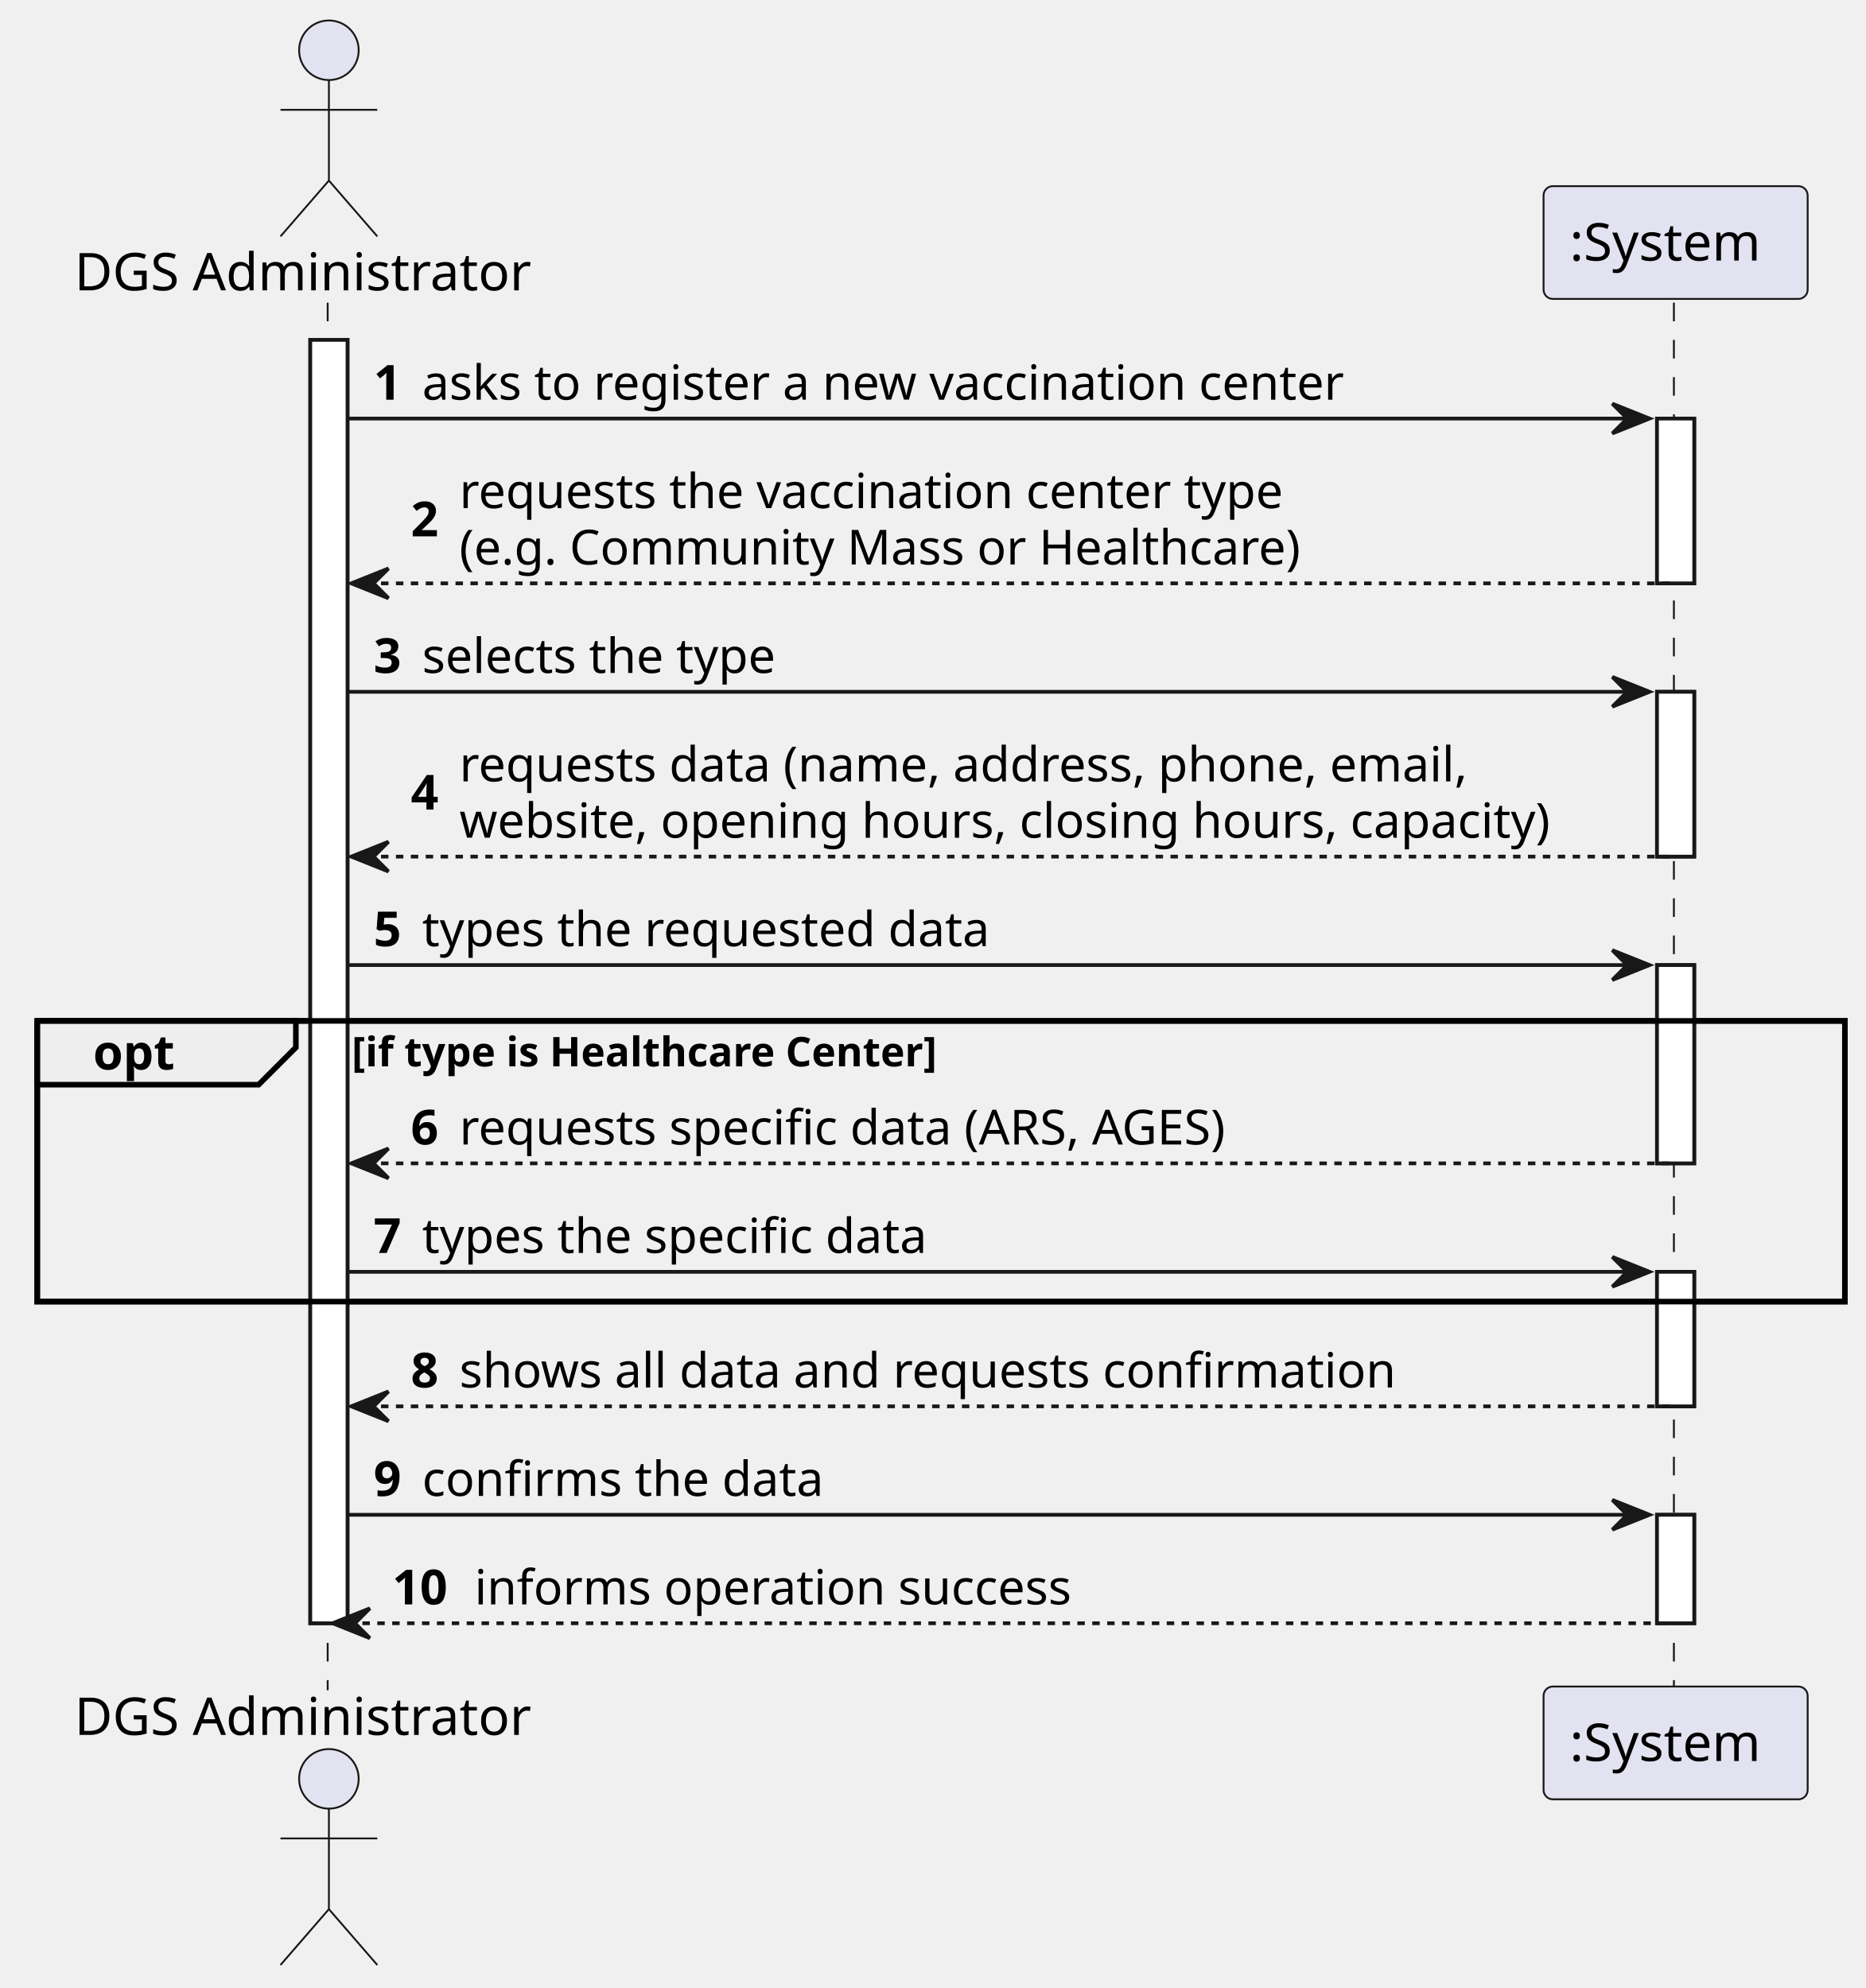
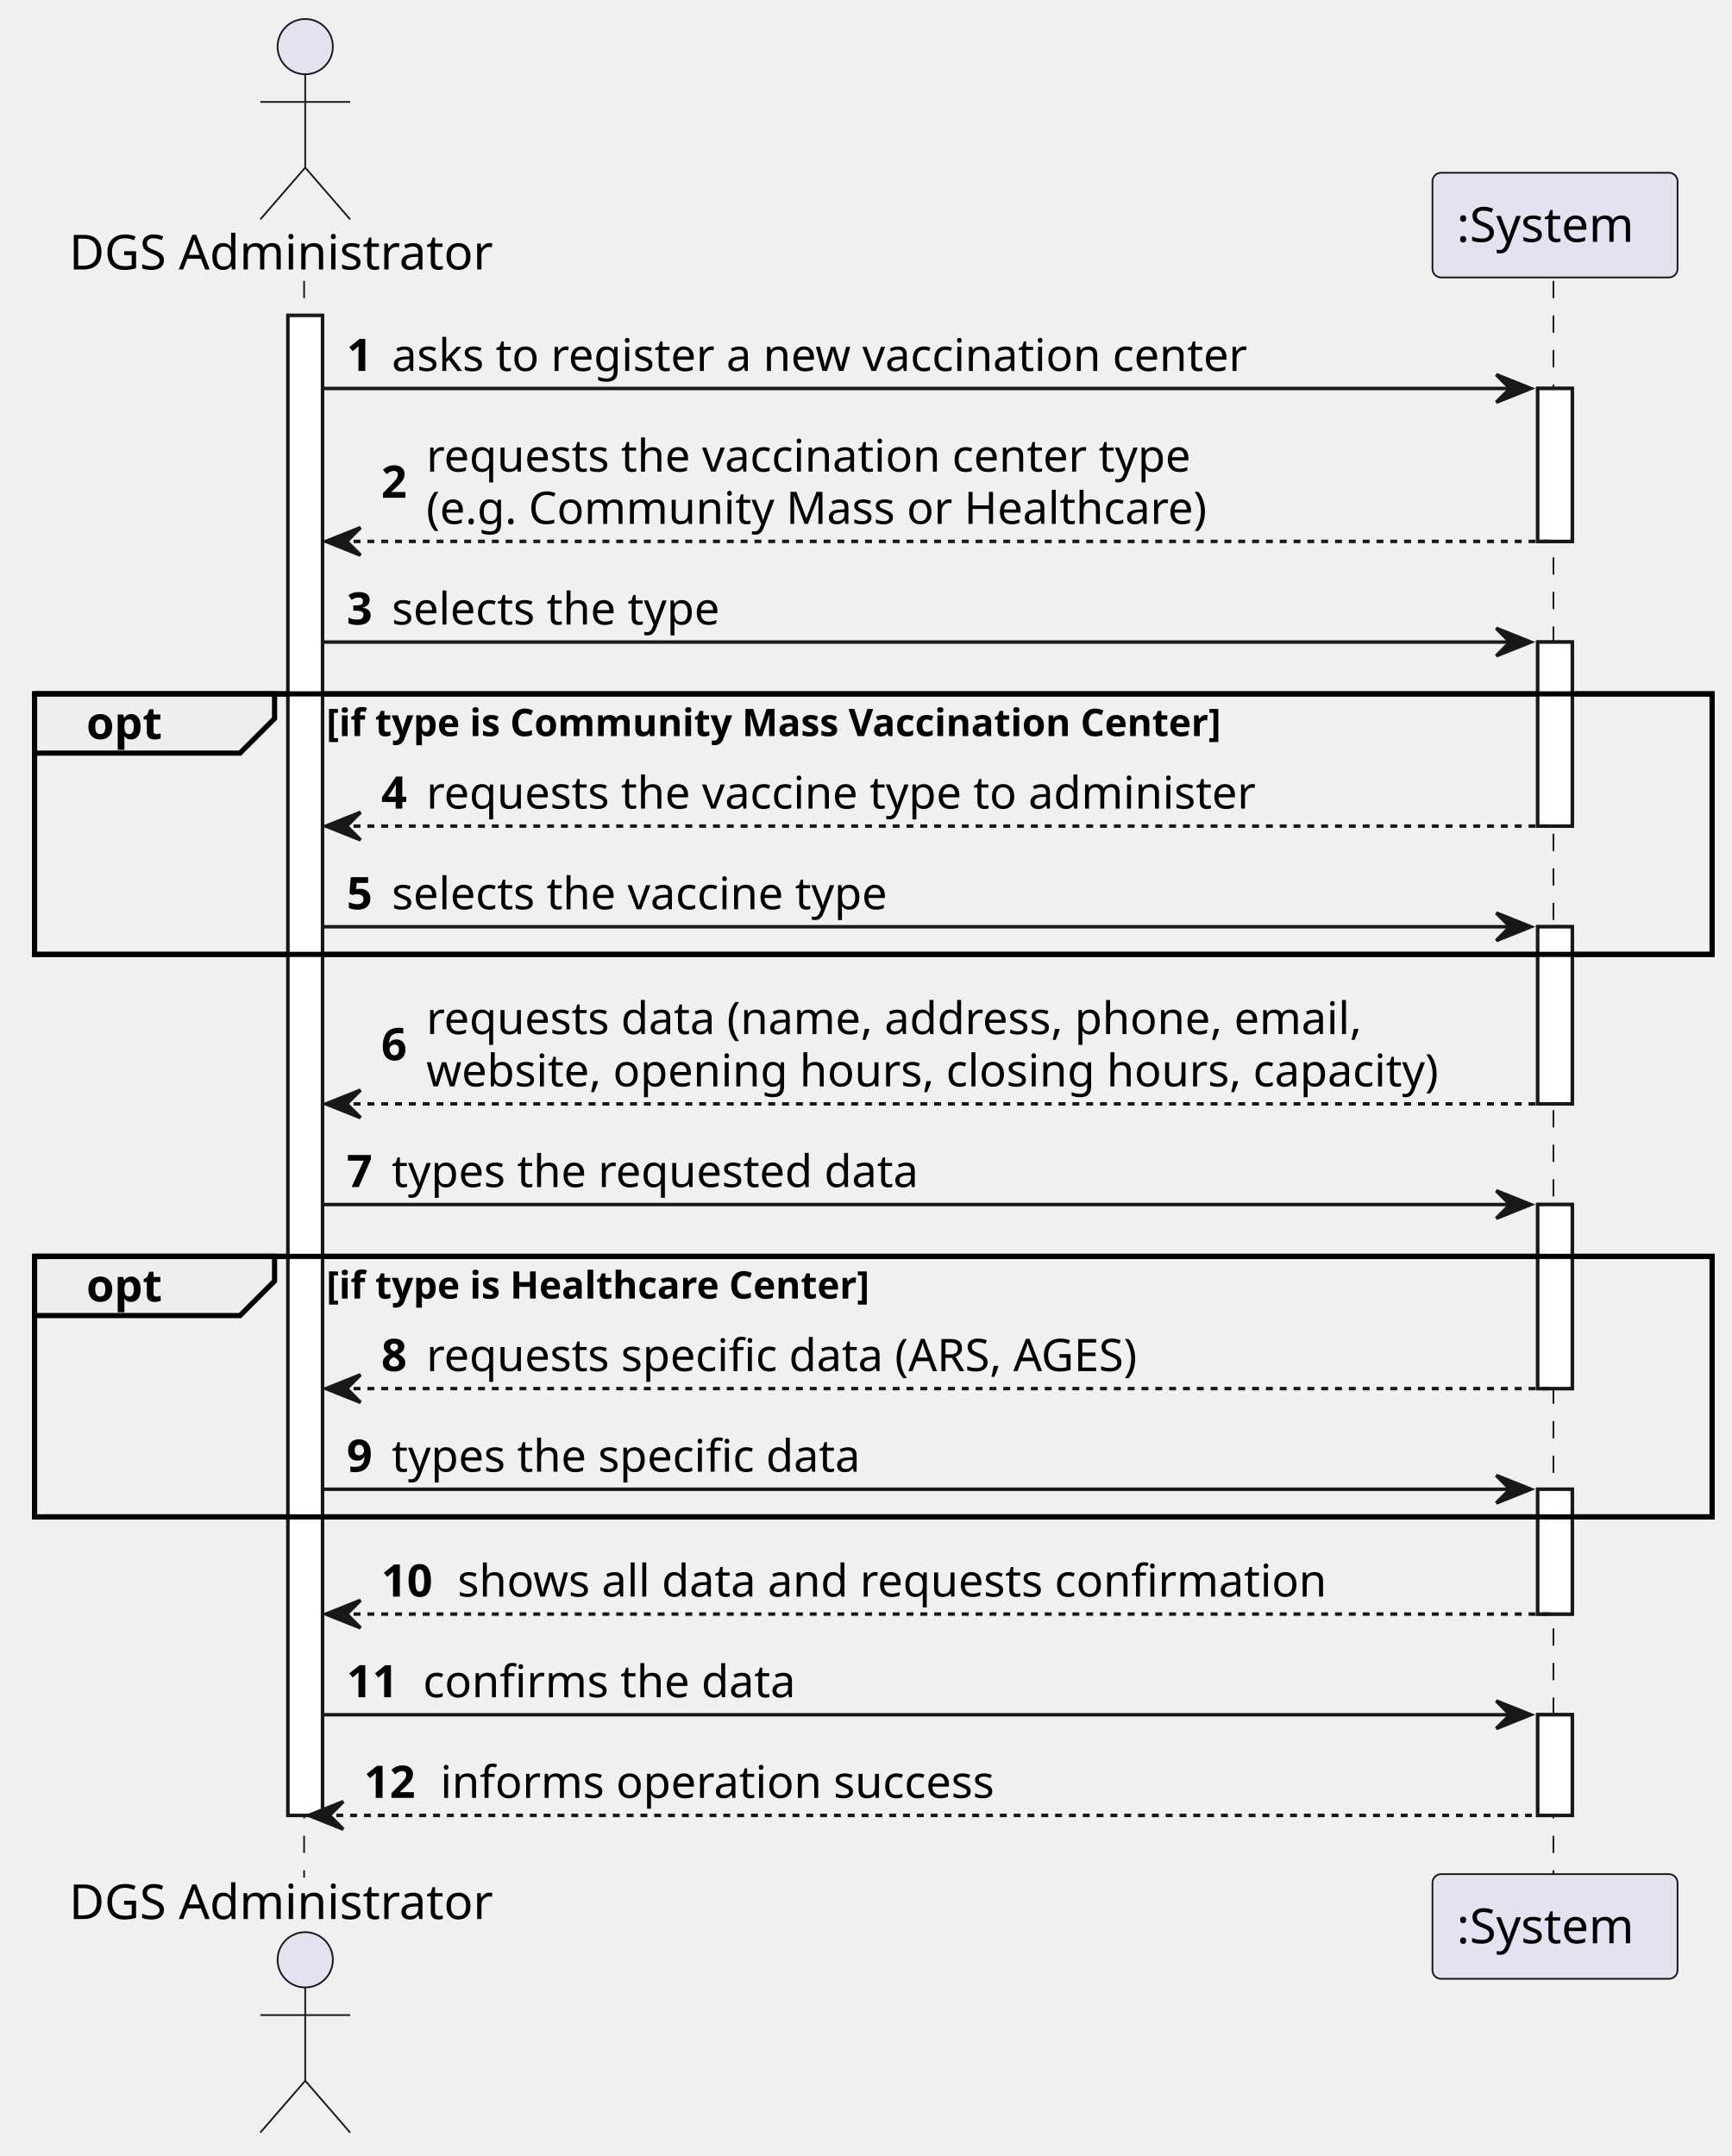
- <svg xmlns="http://www.w3.org/2000/svg" contentStyleType="text/css" data-diagram-type="SEQUENCE" height="534px" preserveAspectRatio="none" style="width:501px;height:534px;background:#FFFFFF;" version="1.1" viewBox="0 0 501 534" width="501px" zoomAndPan="magnify">
+ <svg xmlns="http://www.w3.org/2000/svg" contentStyleType="text/css" data-diagram-type="SEQUENCE" height="624px" preserveAspectRatio="none" style="width:501px;height:624px;background:#FFFFFF;" version="1.1" viewBox="0 0 501 624" width="501px" zoomAndPan="magnify">
  <defs />
  <g>
    <g>
-       <rect fill="#FFFFFF" height="344.727" style="stroke:#181818;stroke-width:1;" width="10" x="83.324" y="91.297" />
+       <rect fill="#FFFFFF" height="434.125" style="stroke:#181818;stroke-width:1;" width="10" x="83.324" y="91.297" />
    </g>
    <g>
      <rect fill="#FFFFFF" height="44.266" style="stroke:#181818;stroke-width:1;" width="10" x="444.978" y="112.43" />
    </g>
    <g>
-       <rect fill="#FFFFFF" height="44.266" style="stroke:#181818;stroke-width:1;" width="10" x="444.978" y="185.828" />
+       <rect fill="#FFFFFF" height="53.266" style="stroke:#181818;stroke-width:1;" width="10" x="444.978" y="185.828" />
    </g>
    <g>
-       <rect fill="#FFFFFF" height="53.266" style="stroke:#181818;stroke-width:1;" width="10" x="444.978" y="259.227" />
+       <rect fill="#FFFFFF" height="51.266" style="stroke:#181818;stroke-width:1;" width="10" x="444.978" y="268.227" />
    </g>
    <g>
-       <rect fill="#FFFFFF" height="36.133" style="stroke:#181818;stroke-width:1;" width="10" x="444.978" y="341.625" />
+       <rect fill="#FFFFFF" height="53.266" style="stroke:#181818;stroke-width:1;" width="10" x="444.978" y="348.625" />
    </g>
    <g>
-       <rect fill="#FFFFFF" height="29.133" style="stroke:#181818;stroke-width:1;" width="10" x="444.978" y="406.891" />
-     </g>
-     <rect fill="none" height="75.398" style="stroke:#000000;stroke-width:1.5;" width="485.44" x="10" y="274.227" />
-     <g>
-       <rect fill="#000000" fill-opacity="0" height="372.727" width="8" x="84.324" y="81.297" />
-       <line style="stroke:#181818;stroke-width:0.5;stroke-dasharray:5,5;" x1="88" x2="88" y1="81.297" y2="454.023" />
+       <rect fill="#FFFFFF" height="36.133" style="stroke:#181818;stroke-width:1;" width="10" x="444.978" y="431.023" />
    </g>
    <g>
-       <rect fill="#000000" fill-opacity="0" height="372.727" width="8" x="445.978" y="81.297" />
-       <line style="stroke:#181818;stroke-width:0.5;stroke-dasharray:5,5;" x1="449.517" x2="449.517" y1="81.297" y2="454.023" />
+       <rect fill="#FFFFFF" height="29.133" style="stroke:#181818;stroke-width:1;" width="10" x="444.978" y="496.289" />
+     </g>
+     <rect fill="none" height="75.398" style="stroke:#000000;stroke-width:1.5;" width="485.44" x="10" y="200.828" />
+     <rect fill="none" height="75.398" style="stroke:#000000;stroke-width:1.5;" width="485.44" x="10" y="363.625" />
+     <g>
+       <rect fill="#000000" fill-opacity="0" height="462.125" width="8" x="84.324" y="81.297" />
+       <line style="stroke:#181818;stroke-width:0.5;stroke-dasharray:5,5;" x1="88" x2="88" y1="81.297" y2="543.422" />
+     </g>
+     <g>
+       <rect fill="#000000" fill-opacity="0" height="462.125" width="8" x="445.978" y="81.297" />
+       <line style="stroke:#181818;stroke-width:0.5;stroke-dasharray:5,5;" x1="449.517" x2="449.517" y1="81.297" y2="543.422" />
    </g>
    <g class="participant participant-head" data-participant="Admin">
      <text fill="#000000" font-family="sans-serif" font-size="14" lengthAdjust="spacing" textLength="130.648" x="20" y="77.995">DGS Administrator</text>
      <ellipse cx="88.324" cy="13.5" fill="#E2E2F0" rx="8" ry="8" style="stroke:#181818;stroke-width:0.5;" />
      <path d="M88.324,21.5 L88.324,48.5 M75.324,29.5 L101.324,29.5 M88.324,48.5 L75.324,63.5 M88.324,48.5 L101.324,63.5" fill="none" style="stroke:#181818;stroke-width:0.5;" />
    </g>
    <g class="participant participant-tail" data-participant="Admin">
-       <text fill="#000000" font-family="sans-serif" font-size="14" lengthAdjust="spacing" textLength="130.648" x="20" y="466.019">DGS Administrator</text>
-       <ellipse cx="88.324" cy="477.82" fill="#E2E2F0" rx="8" ry="8" style="stroke:#181818;stroke-width:0.5;" />
-       <path d="M88.324,485.82 L88.324,512.82 M75.324,493.82 L101.324,493.82 M88.324,512.82 L75.324,527.82 M88.324,512.82 L101.324,527.82" fill="none" style="stroke:#181818;stroke-width:0.5;" />
+       <text fill="#000000" font-family="sans-serif" font-size="14" lengthAdjust="spacing" textLength="130.648" x="20" y="555.417">DGS Administrator</text>
+       <ellipse cx="88.324" cy="567.219" fill="#E2E2F0" rx="8" ry="8" style="stroke:#181818;stroke-width:0.5;" />
+       <path d="M88.324,575.219 L88.324,602.219 M75.324,583.219 L101.324,583.219 M88.324,602.219 L75.324,617.219 M88.324,602.219 L101.324,617.219" fill="none" style="stroke:#181818;stroke-width:0.5;" />
    </g>
    <g class="participant participant-head" data-participant="System">
      <rect fill="#E2E2F0" height="30.297" rx="2.5" ry="2.5" style="stroke:#181818;stroke-width:0.5;" width="70.923" x="414.517" y="50" />
      <text fill="#000000" font-family="sans-serif" font-size="14" lengthAdjust="spacing" textLength="56.923" x="421.517" y="69.995">:System</text>
    </g>
    <g class="participant participant-tail" data-participant="System">
-       <rect fill="#E2E2F0" height="30.297" rx="2.5" ry="2.5" style="stroke:#181818;stroke-width:0.5;" width="70.923" x="414.517" y="453.023" />
-       <text fill="#000000" font-family="sans-serif" font-size="14" lengthAdjust="spacing" textLength="56.923" x="421.517" y="473.019">:System</text>
+       <rect fill="#E2E2F0" height="30.297" rx="2.5" ry="2.5" style="stroke:#181818;stroke-width:0.5;" width="70.923" x="414.517" y="542.422" />
+       <text fill="#000000" font-family="sans-serif" font-size="14" lengthAdjust="spacing" textLength="56.923" x="421.517" y="562.417">:System</text>
    </g>
    <g>
-       <rect fill="#FFFFFF" height="344.727" style="stroke:#181818;stroke-width:1;" width="10" x="83.324" y="91.297" />
+       <rect fill="#FFFFFF" height="434.125" style="stroke:#181818;stroke-width:1;" width="10" x="83.324" y="91.297" />
    </g>
    <g>
      <rect fill="#FFFFFF" height="44.266" style="stroke:#181818;stroke-width:1;" width="10" x="444.978" y="112.43" />
    </g>
    <g>
-       <rect fill="#FFFFFF" height="44.266" style="stroke:#181818;stroke-width:1;" width="10" x="444.978" y="185.828" />
+       <rect fill="#FFFFFF" height="53.266" style="stroke:#181818;stroke-width:1;" width="10" x="444.978" y="185.828" />
    </g>
    <g>
-       <rect fill="#FFFFFF" height="53.266" style="stroke:#181818;stroke-width:1;" width="10" x="444.978" y="259.227" />
+       <rect fill="#FFFFFF" height="51.266" style="stroke:#181818;stroke-width:1;" width="10" x="444.978" y="268.227" />
    </g>
    <g>
-       <rect fill="#FFFFFF" height="36.133" style="stroke:#181818;stroke-width:1;" width="10" x="444.978" y="341.625" />
+       <rect fill="#FFFFFF" height="53.266" style="stroke:#181818;stroke-width:1;" width="10" x="444.978" y="348.625" />
    </g>
    <g>
-       <rect fill="#FFFFFF" height="29.133" style="stroke:#181818;stroke-width:1;" width="10" x="444.978" y="406.891" />
+       <rect fill="#FFFFFF" height="36.133" style="stroke:#181818;stroke-width:1;" width="10" x="444.978" y="431.023" />
+     </g>
+     <g>
+       <rect fill="#FFFFFF" height="29.133" style="stroke:#181818;stroke-width:1;" width="10" x="444.978" y="496.289" />
    </g>
    <g class="message" data-participant-1="Admin" data-participant-2="System">
      <polygon fill="#181818" points="432.978,108.43,442.978,112.43,432.978,116.43,436.978,112.43" style="stroke:#181818;stroke-width:1;" />
      <line style="stroke:#181818;stroke-width:1;" x1="93.324" x2="438.978" y1="112.43" y2="112.43" />
      <text fill="#000000" font-family="sans-serif" font-size="13" font-weight="bold" lengthAdjust="spacing" textLength="9.045" x="100.324" y="107.364">1</text>
      <text fill="#000000" font-family="sans-serif" font-size="13" lengthAdjust="spacing" textLength="268.639" x="113.37" y="107.364">asks to register a new vaccination center</text>
    </g>
    <g class="message" data-participant-1="System" data-participant-2="Admin">
      <polygon fill="#181818" points="104.324,152.695,94.324,156.695,104.324,160.695,100.324,156.695" style="stroke:#181818;stroke-width:1;" />
      <line style="stroke:#181818;stroke-width:1;stroke-dasharray:2,2;" x1="98.324" x2="448.978" y1="156.695" y2="156.695" />
      <text fill="#000000" font-family="sans-serif" font-size="13" font-weight="bold" lengthAdjust="spacing" textLength="9.045" x="110.324" y="144.063">2</text>
      <text fill="#000000" font-family="sans-serif" font-size="13" lengthAdjust="spacing" textLength="239.878" x="123.37" y="136.497">requests the vaccination center type</text>
      <text fill="#000000" font-family="sans-serif" font-size="13" lengthAdjust="spacing" textLength="243.598" x="123.37" y="151.629">(e.g. Community Mass or Healthcare)</text>
    </g>
    <g class="message" data-participant-1="Admin" data-participant-2="System">
      <polygon fill="#181818" points="432.978,181.828,442.978,185.828,432.978,189.828,436.978,185.828" style="stroke:#181818;stroke-width:1;" />
      <line style="stroke:#181818;stroke-width:1;" x1="93.324" x2="438.978" y1="185.828" y2="185.828" />
      <text fill="#000000" font-family="sans-serif" font-size="13" font-weight="bold" lengthAdjust="spacing" textLength="9.045" x="100.324" y="180.762">3</text>
      <text fill="#000000" font-family="sans-serif" font-size="13" lengthAdjust="spacing" textLength="104.038" x="113.37" y="180.762">selects the type</text>
    </g>
+     <path d="M10,200.828 L79.451,200.828 L79.451,207.961 L69.451,217.961 L10,217.961 L10,200.828" fill="#EEEEEE" style="stroke:#000000;stroke-width:1.5;" />
+     <rect fill="none" height="75.398" style="stroke:#000000;stroke-width:1.5;" width="485.44" x="10" y="200.828" />
+     <text fill="#000000" font-family="sans-serif" font-size="13" font-weight="bold" lengthAdjust="spacing" textLength="24.451" x="25" y="213.895">opt</text>
+     <text fill="#000000" font-family="sans-serif" font-size="11" font-weight="bold" lengthAdjust="spacing" textLength="295.475" x="94.451" y="213.039">[if type is Community Mass Vaccination Center]</text>
    <g class="message" data-participant-1="System" data-participant-2="Admin">
-       <polygon fill="#181818" points="104.324,226.094,94.324,230.094,104.324,234.094,100.324,230.094" style="stroke:#181818;stroke-width:1;" />
-       <line style="stroke:#181818;stroke-width:1;stroke-dasharray:2,2;" x1="98.324" x2="448.978" y1="230.094" y2="230.094" />
-       <text fill="#000000" font-family="sans-serif" font-size="13" font-weight="bold" lengthAdjust="spacing" textLength="9.045" x="110.324" y="217.461">4</text>
-       <text fill="#000000" font-family="sans-serif" font-size="13" lengthAdjust="spacing" textLength="292.779" x="123.37" y="209.895">requests data (name, address, phone, email,</text>
-       <text fill="#000000" font-family="sans-serif" font-size="13" lengthAdjust="spacing" textLength="314.609" x="123.37" y="225.028">website, opening hours, closing hours, capacity)</text>
+       <polygon fill="#181818" points="104.324,235.094,94.324,239.094,104.324,243.094,100.324,239.094" style="stroke:#181818;stroke-width:1;" />
+       <line style="stroke:#181818;stroke-width:1;stroke-dasharray:2,2;" x1="98.324" x2="448.978" y1="239.094" y2="239.094" />
+       <text fill="#000000" font-family="sans-serif" font-size="13" font-weight="bold" lengthAdjust="spacing" textLength="9.045" x="110.324" y="234.028">4</text>
+       <text fill="#000000" font-family="sans-serif" font-size="13" lengthAdjust="spacing" textLength="259.924" x="123.37" y="234.028">requests the vaccine type to administer</text>
    </g>
    <g class="message" data-participant-1="Admin" data-participant-2="System">
-       <polygon fill="#181818" points="432.978,255.227,442.978,259.227,432.978,263.227,436.978,259.227" style="stroke:#181818;stroke-width:1;" />
-       <line style="stroke:#181818;stroke-width:1;" x1="93.324" x2="438.978" y1="259.227" y2="259.227" />
-       <text fill="#000000" font-family="sans-serif" font-size="13" font-weight="bold" lengthAdjust="spacing" textLength="9.045" x="100.324" y="254.161">5</text>
-       <text fill="#000000" font-family="sans-serif" font-size="13" lengthAdjust="spacing" textLength="164.779" x="113.37" y="254.161">types the requested data</text>
+       <polygon fill="#181818" points="432.978,264.227,442.978,268.227,432.978,272.227,436.978,268.227" style="stroke:#181818;stroke-width:1;" />
+       <line style="stroke:#181818;stroke-width:1;" x1="93.324" x2="438.978" y1="268.227" y2="268.227" />
+       <text fill="#000000" font-family="sans-serif" font-size="13" font-weight="bold" lengthAdjust="spacing" textLength="9.045" x="100.324" y="263.161">5</text>
+       <text fill="#000000" font-family="sans-serif" font-size="13" lengthAdjust="spacing" textLength="157.974" x="113.37" y="263.161">selects the vaccine type</text>
    </g>
-     <path d="M10,274.227 L79.451,274.227 L79.451,281.359 L69.451,291.359 L10,291.359 L10,274.227" fill="#EEEEEE" style="stroke:#000000;stroke-width:1.5;" />
-     <rect fill="none" height="75.398" style="stroke:#000000;stroke-width:1.5;" width="485.44" x="10" y="274.227" />
-     <text fill="#000000" font-family="sans-serif" font-size="13" font-weight="bold" lengthAdjust="spacing" textLength="24.451" x="25" y="287.293">opt</text>
-     <text fill="#000000" font-family="sans-serif" font-size="11" font-weight="bold" lengthAdjust="spacing" textLength="181.296" x="94.451" y="286.437">[if type is Healthcare Center]</text>
    <g class="message" data-participant-1="System" data-participant-2="Admin">
-       <polygon fill="#181818" points="104.324,308.492,94.324,312.492,104.324,316.492,100.324,312.492" style="stroke:#181818;stroke-width:1;" />
-       <line style="stroke:#181818;stroke-width:1;stroke-dasharray:2,2;" x1="98.324" x2="448.978" y1="312.492" y2="312.492" />
-       <text fill="#000000" font-family="sans-serif" font-size="13" font-weight="bold" lengthAdjust="spacing" textLength="9.045" x="110.324" y="307.426">6</text>
-       <text fill="#000000" font-family="sans-serif" font-size="13" lengthAdjust="spacing" textLength="227.291" x="123.37" y="307.426">requests specific data (ARS, AGES)</text>
+       <polygon fill="#181818" points="104.324,315.492,94.324,319.492,104.324,323.492,100.324,319.492" style="stroke:#181818;stroke-width:1;" />
+       <line style="stroke:#181818;stroke-width:1;stroke-dasharray:2,2;" x1="98.324" x2="448.978" y1="319.492" y2="319.492" />
+       <text fill="#000000" font-family="sans-serif" font-size="13" font-weight="bold" lengthAdjust="spacing" textLength="9.045" x="110.324" y="306.86">6</text>
+       <text fill="#000000" font-family="sans-serif" font-size="13" lengthAdjust="spacing" textLength="292.779" x="123.37" y="299.293">requests data (name, address, phone, email,</text>
+       <text fill="#000000" font-family="sans-serif" font-size="13" lengthAdjust="spacing" textLength="314.609" x="123.37" y="314.426">website, opening hours, closing hours, capacity)</text>
    </g>
    <g class="message" data-participant-1="Admin" data-participant-2="System">
-       <polygon fill="#181818" points="432.978,337.625,442.978,341.625,432.978,345.625,436.978,341.625" style="stroke:#181818;stroke-width:1;" />
-       <line style="stroke:#181818;stroke-width:1;" x1="93.324" x2="438.978" y1="341.625" y2="341.625" />
-       <text fill="#000000" font-family="sans-serif" font-size="13" font-weight="bold" lengthAdjust="spacing" textLength="9.045" x="100.324" y="336.559">7</text>
-       <text fill="#000000" font-family="sans-serif" font-size="13" lengthAdjust="spacing" textLength="147.945" x="113.37" y="336.559">types the specific data</text>
+       <polygon fill="#181818" points="432.978,344.625,442.978,348.625,432.978,352.625,436.978,348.625" style="stroke:#181818;stroke-width:1;" />
+       <line style="stroke:#181818;stroke-width:1;" x1="93.324" x2="438.978" y1="348.625" y2="348.625" />
+       <text fill="#000000" font-family="sans-serif" font-size="13" font-weight="bold" lengthAdjust="spacing" textLength="9.045" x="100.324" y="343.559">7</text>
+       <text fill="#000000" font-family="sans-serif" font-size="13" lengthAdjust="spacing" textLength="164.779" x="113.37" y="343.559">types the requested data</text>
+     </g>
+     <path d="M10,363.625 L79.451,363.625 L79.451,370.758 L69.451,380.758 L10,380.758 L10,363.625" fill="#EEEEEE" style="stroke:#000000;stroke-width:1.5;" />
+     <rect fill="none" height="75.398" style="stroke:#000000;stroke-width:1.5;" width="485.44" x="10" y="363.625" />
+     <text fill="#000000" font-family="sans-serif" font-size="13" font-weight="bold" lengthAdjust="spacing" textLength="24.451" x="25" y="376.692">opt</text>
+     <text fill="#000000" font-family="sans-serif" font-size="11" font-weight="bold" lengthAdjust="spacing" textLength="181.296" x="94.451" y="375.835">[if type is Healthcare Center]</text>
+     <g class="message" data-participant-1="System" data-participant-2="Admin">
+       <polygon fill="#181818" points="104.324,397.891,94.324,401.891,104.324,405.891,100.324,401.891" style="stroke:#181818;stroke-width:1;" />
+       <line style="stroke:#181818;stroke-width:1;stroke-dasharray:2,2;" x1="98.324" x2="448.978" y1="401.891" y2="401.891" />
+       <text fill="#000000" font-family="sans-serif" font-size="13" font-weight="bold" lengthAdjust="spacing" textLength="9.045" x="110.324" y="396.825">8</text>
+       <text fill="#000000" font-family="sans-serif" font-size="13" lengthAdjust="spacing" textLength="227.291" x="123.37" y="396.825">requests specific data (ARS, AGES)</text>
+     </g>
+     <g class="message" data-participant-1="Admin" data-participant-2="System">
+       <polygon fill="#181818" points="432.978,427.023,442.978,431.023,432.978,435.023,436.978,431.023" style="stroke:#181818;stroke-width:1;" />
+       <line style="stroke:#181818;stroke-width:1;" x1="93.324" x2="438.978" y1="431.023" y2="431.023" />
+       <text fill="#000000" font-family="sans-serif" font-size="13" font-weight="bold" lengthAdjust="spacing" textLength="9.045" x="100.324" y="425.957">9</text>
+       <text fill="#000000" font-family="sans-serif" font-size="13" lengthAdjust="spacing" textLength="147.945" x="113.37" y="425.957">types the specific data</text>
    </g>
    <g class="message" data-participant-1="System" data-participant-2="Admin">
-       <polygon fill="#181818" points="104.324,373.758,94.324,377.758,104.324,381.758,100.324,377.758" style="stroke:#181818;stroke-width:1;" />
-       <line style="stroke:#181818;stroke-width:1;stroke-dasharray:2,2;" x1="98.324" x2="448.978" y1="377.758" y2="377.758" />
-       <text fill="#000000" font-family="sans-serif" font-size="13" font-weight="bold" lengthAdjust="spacing" textLength="9.045" x="110.324" y="372.692">8</text>
-       <text fill="#000000" font-family="sans-serif" font-size="13" lengthAdjust="spacing" textLength="268.842" x="123.37" y="372.692">shows all data and requests confirmation</text>
+       <polygon fill="#181818" points="104.324,463.156,94.324,467.156,104.324,471.156,100.324,467.156" style="stroke:#181818;stroke-width:1;" />
+       <line style="stroke:#181818;stroke-width:1;stroke-dasharray:2,2;" x1="98.324" x2="448.978" y1="467.156" y2="467.156" />
+       <text fill="#000000" font-family="sans-serif" font-size="13" font-weight="bold" lengthAdjust="spacing" textLength="18.091" x="110.324" y="462.09">10</text>
+       <text fill="#000000" font-family="sans-serif" font-size="13" lengthAdjust="spacing" textLength="268.842" x="132.415" y="462.09">shows all data and requests confirmation</text>
    </g>
    <g class="message" data-participant-1="Admin" data-participant-2="System">
-       <polygon fill="#181818" points="432.978,402.891,442.978,406.891,432.978,410.891,436.978,406.891" style="stroke:#181818;stroke-width:1;" />
-       <line style="stroke:#181818;stroke-width:1;" x1="93.324" x2="438.978" y1="406.891" y2="406.891" />
-       <text fill="#000000" font-family="sans-serif" font-size="13" font-weight="bold" lengthAdjust="spacing" textLength="9.045" x="100.324" y="401.825">9</text>
-       <text fill="#000000" font-family="sans-serif" font-size="13" lengthAdjust="spacing" textLength="115.191" x="113.37" y="401.825">confirms the data</text>
+       <polygon fill="#181818" points="432.978,492.289,442.978,496.289,432.978,500.289,436.978,496.289" style="stroke:#181818;stroke-width:1;" />
+       <line style="stroke:#181818;stroke-width:1;" x1="93.324" x2="438.978" y1="496.289" y2="496.289" />
+       <text fill="#000000" font-family="sans-serif" font-size="13" font-weight="bold" lengthAdjust="spacing" textLength="18.091" x="100.324" y="491.223">11</text>
+       <text fill="#000000" font-family="sans-serif" font-size="13" lengthAdjust="spacing" textLength="115.191" x="122.415" y="491.223">confirms the data</text>
    </g>
    <g class="message" data-participant-1="System" data-participant-2="Admin">
-       <polygon fill="#181818" points="99.324,432.023,89.324,436.023,99.324,440.023,95.324,436.023" style="stroke:#181818;stroke-width:1;" />
-       <line style="stroke:#181818;stroke-width:1;stroke-dasharray:2,2;" x1="93.324" x2="448.978" y1="436.023" y2="436.023" />
-       <text fill="#000000" font-family="sans-serif" font-size="13" font-weight="bold" lengthAdjust="spacing" textLength="18.091" x="105.324" y="430.957">10</text>
-       <text fill="#000000" font-family="sans-serif" font-size="13" lengthAdjust="spacing" textLength="170.695" x="127.415" y="430.957">informs operation success</text>
+       <polygon fill="#181818" points="99.324,521.422,89.324,525.422,99.324,529.422,95.324,525.422" style="stroke:#181818;stroke-width:1;" />
+       <line style="stroke:#181818;stroke-width:1;stroke-dasharray:2,2;" x1="93.324" x2="448.978" y1="525.422" y2="525.422" />
+       <text fill="#000000" font-family="sans-serif" font-size="13" font-weight="bold" lengthAdjust="spacing" textLength="18.091" x="105.324" y="520.356">12</text>
+       <text fill="#000000" font-family="sans-serif" font-size="13" lengthAdjust="spacing" textLength="170.695" x="127.415" y="520.356">informs operation success</text>
    </g>
  </g>
</svg>
